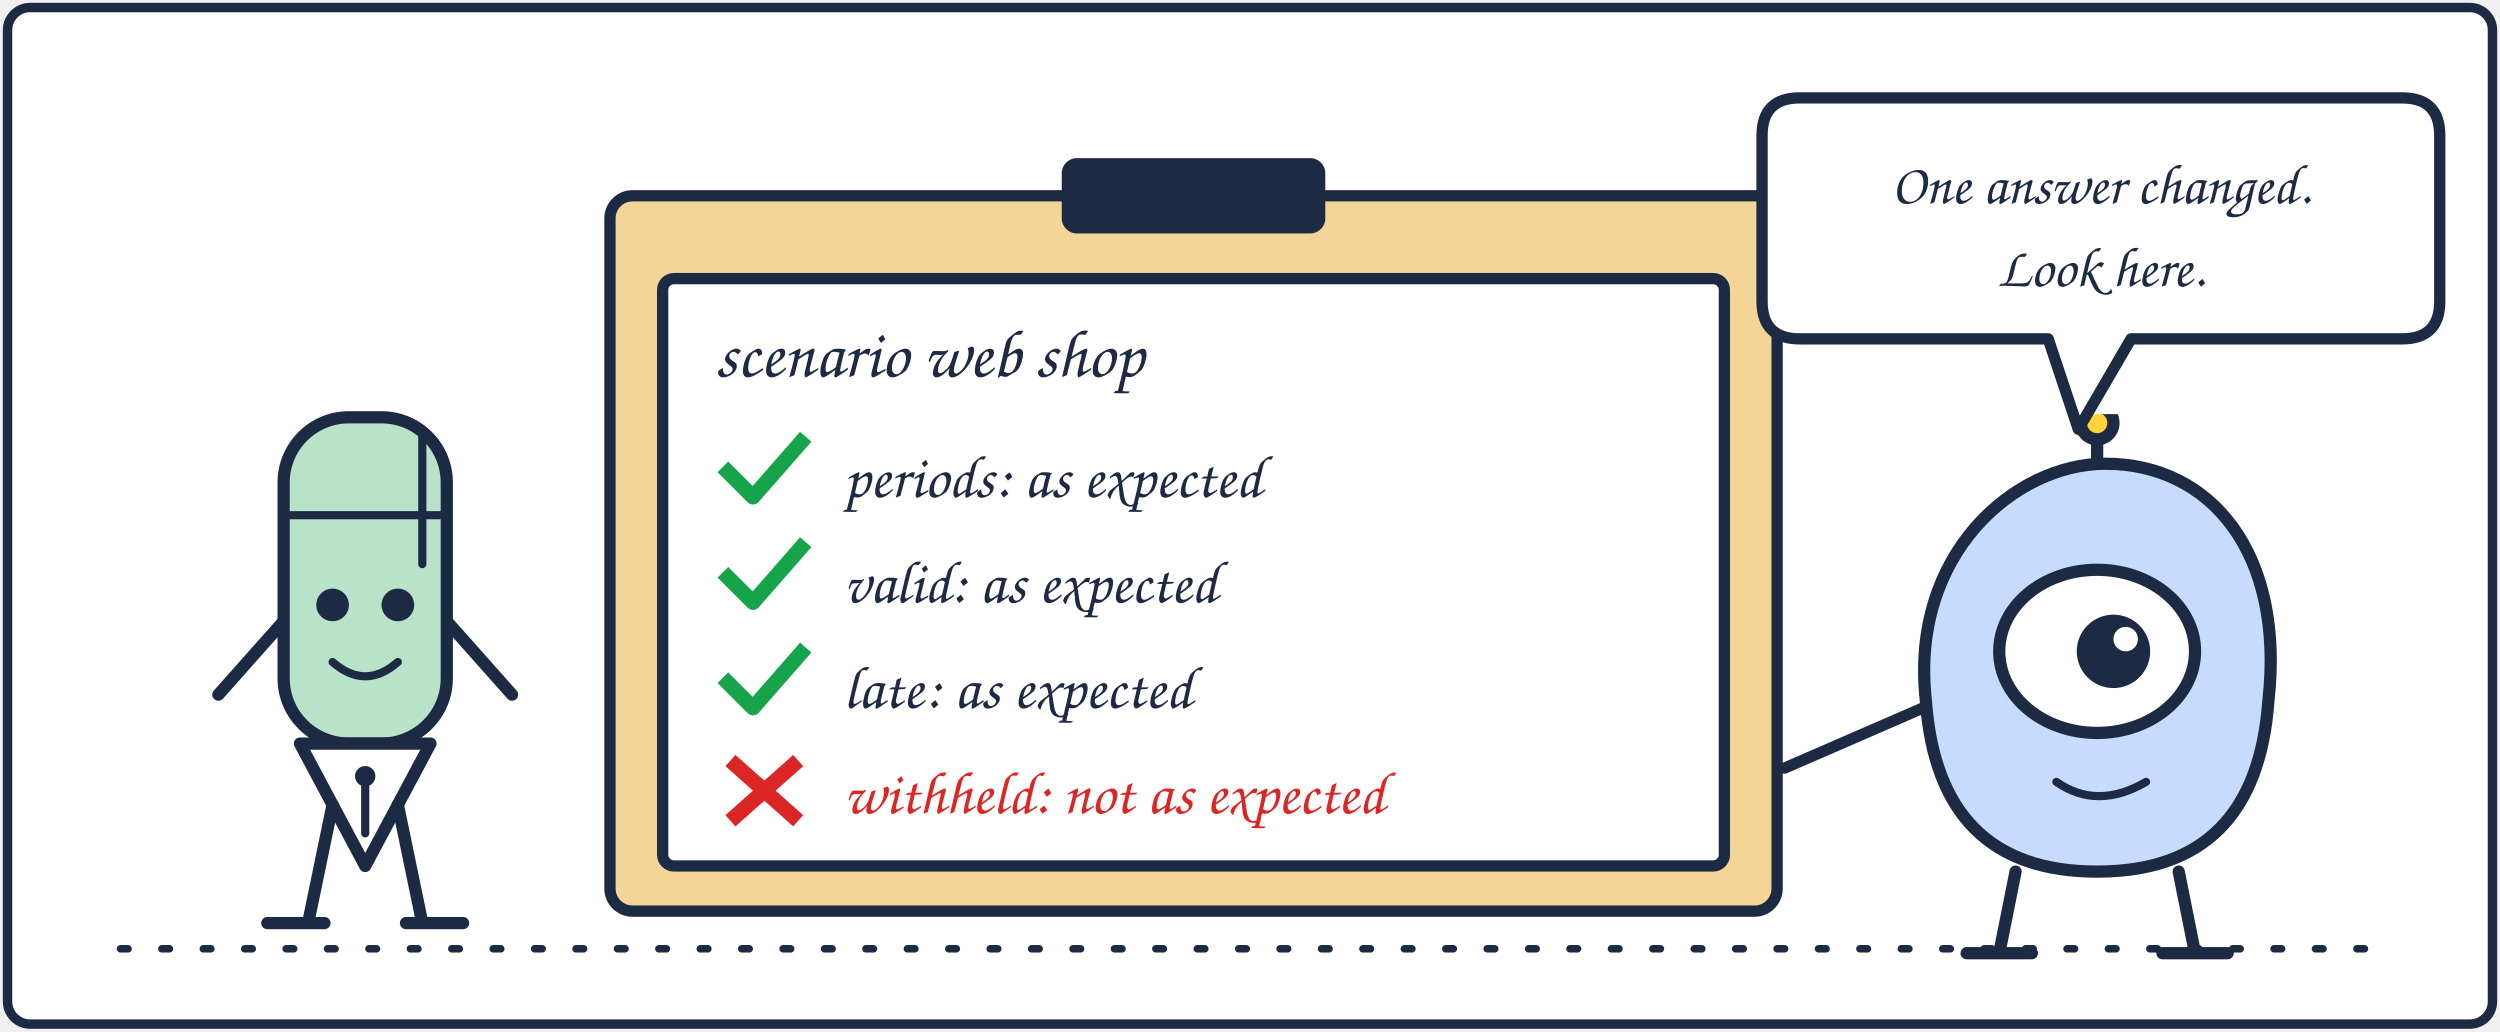
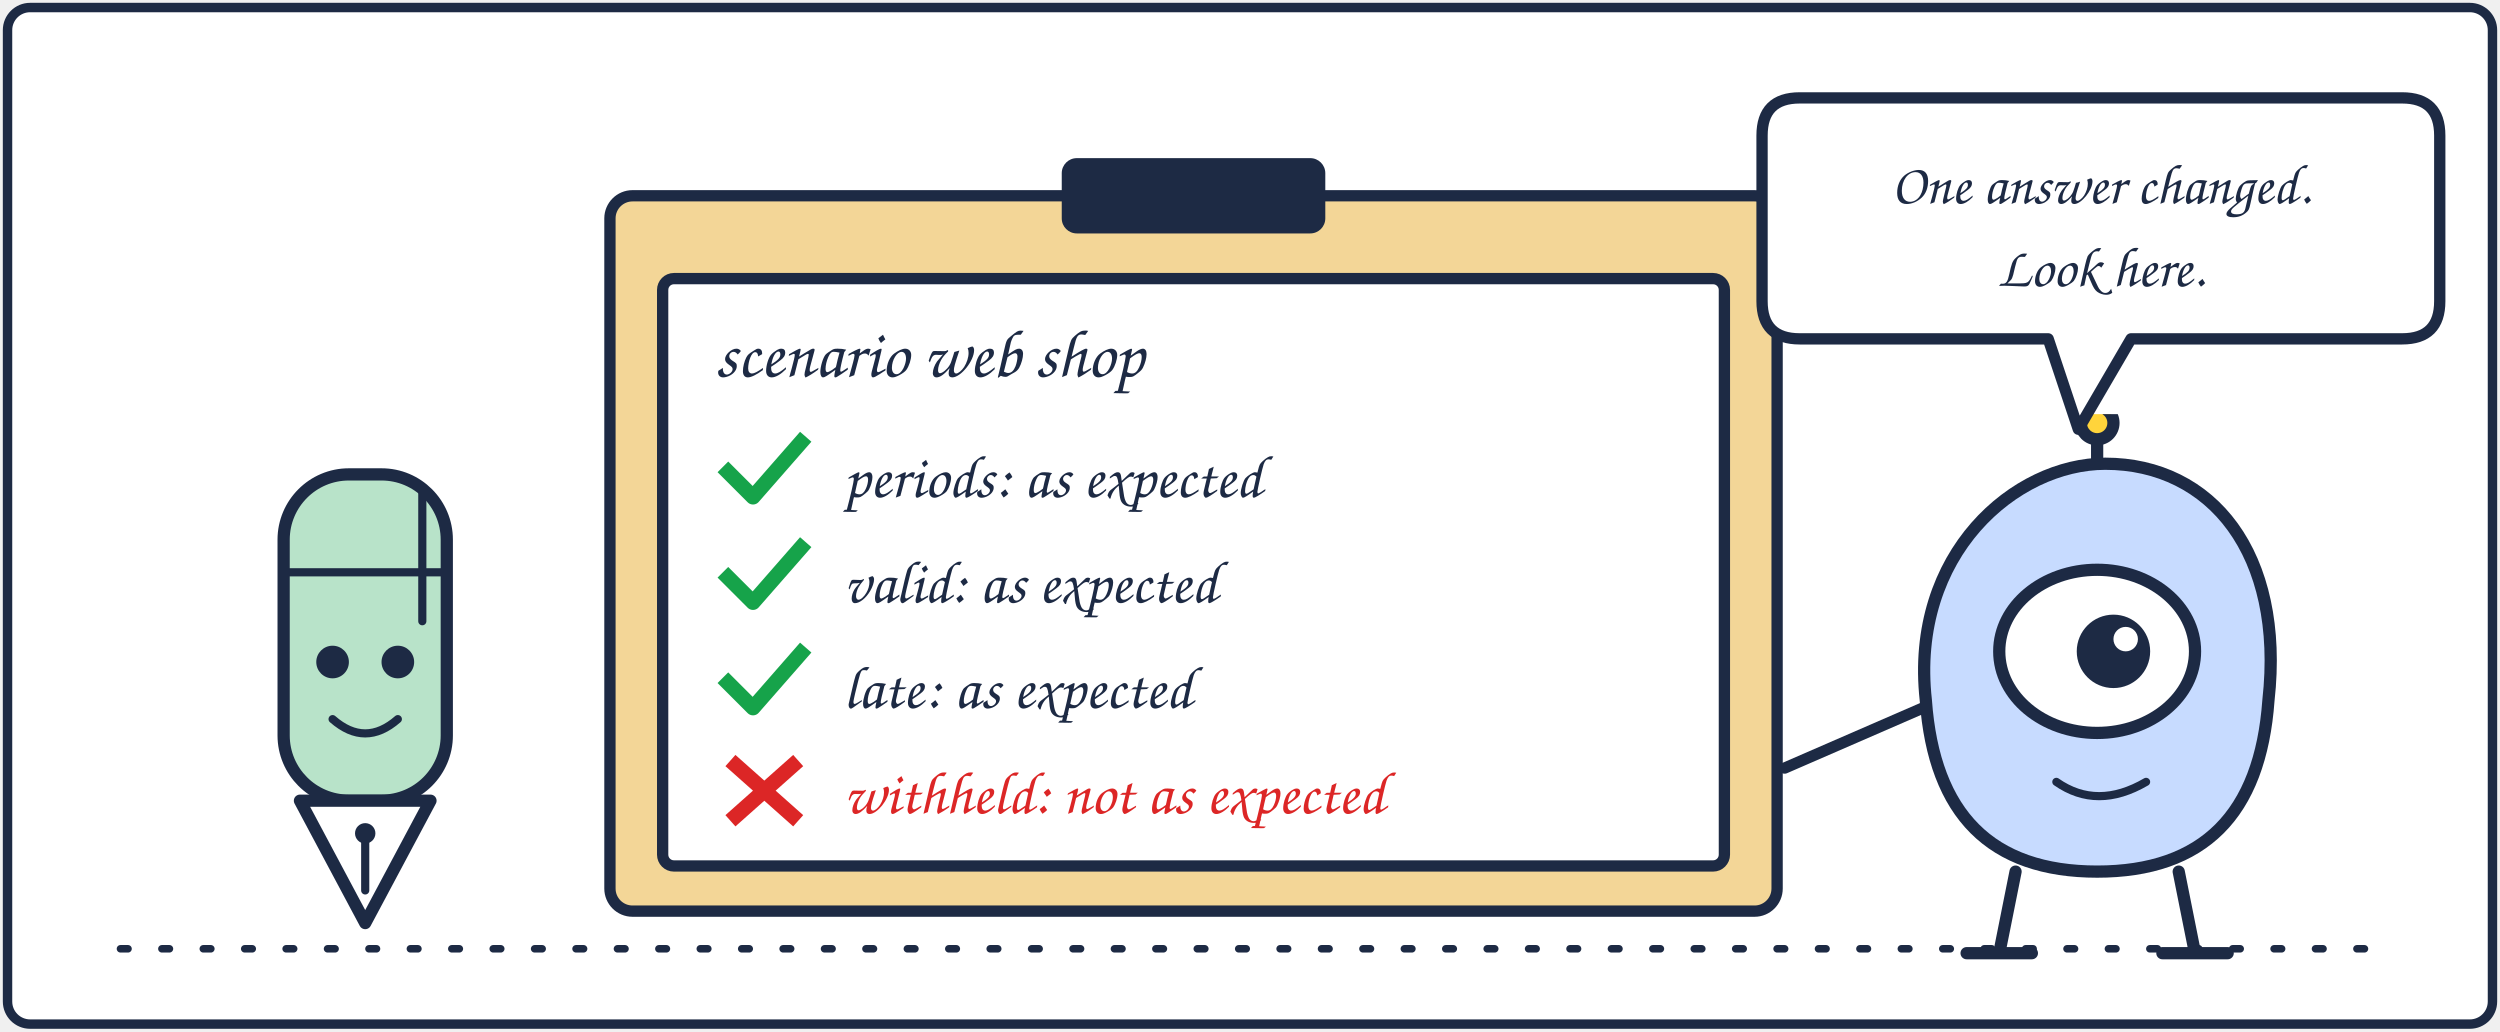
<svg xmlns="http://www.w3.org/2000/svg" viewBox="-12 -12 664 274" width="664" height="274" role="img">
  <style>
  .ln { fill: none; stroke: #1d2a44; stroke-width: 3; stroke-linecap: round; stroke-linejoin: round; }
  .thin { stroke-width: 2; }
  .inkf { fill: #1d2a44; }
  .paperf { fill: #ffffff; stroke: #1d2a44; stroke-width: 3; stroke-linejoin: round; }
  .skyf { fill: #c7dbff; stroke: #1d2a44; stroke-width: 3; stroke-linejoin: round; }
  .hif { fill: #ffd43b; stroke: #1d2a44; stroke-width: 3; stroke-linejoin: round; }
  .okl { fill: none; stroke: #16a34a; stroke-width: 4; stroke-linejoin: round; }
  .nol { fill: none; stroke: #dc2626; stroke-width: 4; stroke-linejoin: round; }
  .hand { font-family: "Patrick Hand", "Comic Neue", "Comic Sans MS", "Chalkboard SE", cursive; fill: #1d2a44; }
  .handok { font-family: "Patrick Hand", "Comic Neue", "Comic Sans MS", "Chalkboard SE", cursive; fill: #16a34a; }
  .handno { font-family: "Patrick Hand", "Comic Neue", "Comic Sans MS", "Chalkboard SE", cursive; fill: #dc2626; }
  .mono { font-family: "JetBrains Mono", Menlo, Consolas, monospace; fill: #1d2a44; }
</style>
  <defs>
    <symbol id="mind" viewBox="0 0 120 140">
      <path class="skyf" d="M18 70 C14 34 40 12 62 12 C88 12 106 34 102 70 C100 98 86 112 60 112 C34 112 20 98 18 70 Z" />
      <ellipse class="paperf" cx="60" cy="58" rx="24" ry="20" />
      <g class="blink">
        <circle class="inkf" cx="64" cy="58" r="9" />
        <circle fill="#ffffff" cx="67" cy="55" r="3" />
      </g>
      <path class="ln thin" d="M50 90 Q60 97 72 90" />
      <path class="ln" d="M40 112 L36 132 M80 112 L84 132 M28 132 L44 132 M76 132 L92 132" />
      <path class="ln" d="M60 12 L60 2" />
      <circle class="hif" cx="60" cy="2" r="4" />
    </symbol>
    <symbol id="checker" viewBox="0 0 120 140">
      <rect fill="#f3d697" stroke="#1d2a44" stroke-width="3" stroke-linejoin="round" x="28" y="30" width="64" height="82" rx="6" />
      <path class="ln thin" d="M38 48 L82 48 M38 60 L82 60 M38 72 L70 72" />
      <circle class="paperf" cx="48" cy="20" r="0" />
      <circle class="inkf" cx="50" cy="40" r="0" />
      <path class="ln" d="M44 112 L40 132 M76 112 L80 132 M32 132 L48 132 M72 132 L88 132" />
      <circle class="inkf" cx="48" cy="88" r="4" />
      <circle class="inkf" cx="72" cy="88" r="4" />
      <path class="ln thin" d="M50 102 L70 102" />
      <path class="ln" d="M44 80 L54 78 M66 78 L76 80" />
    </symbol>
    <symbol id="chatty" viewBox="0 0 140 140">
      <path class="paperf" d="M20 30 Q20 12 40 12 L100 12 Q120 12 120 30 L120 80 Q120 98 100 98 L56 98 L34 122 L38 98 Q20 98 20 80 Z" />
      <circle class="inkf" cx="52" cy="48" r="6" />
      <circle class="inkf" cx="88" cy="48" r="6" />
      <path class="ln" d="M46 70 Q70 88 94 70" />
      <path class="ln thin" d="M124 22 L134 14 M126 40 L138 40 M124 58 L134 66" />
    </symbol>
    <symbol id="quill" viewBox="0 0 120 140">
-       <path class="ln" d="M40 58 L24 76 M80 58 L96 76" />
-       <rect fill="#b8e3c9" stroke="#1d2a44" stroke-width="3" stroke-linejoin="round" x="40" y="8" width="40" height="80" rx="16" />
-       <path class="ln thin" d="M40 32 L80 32 M74 12 L74 44" />
-       <circle class="inkf" cx="52" cy="54" r="4" />
-       <circle class="inkf" cx="68" cy="54" r="4" />
-       <path class="ln thin" d="M52 68 Q60 75 68 68" />
-       <path class="paperf" d="M44 88 L76 88 L60 118 Z" />
-       <path class="ln thin" d="M60 96 L60 110" />
-       <circle class="inkf" cx="60" cy="96" r="2.5" />
-       <path class="ln" d="M52 103 L46 132 M68 103 L74 132 M36 132 L50 132 M70 132 L84 132" />
+       <g transform="translate(0 14)">
+         <rect fill="#b8e3c9" stroke="#1d2a44" stroke-width="3" stroke-linejoin="round" x="40" y="8" width="40" height="80" rx="16" />
+         <path class="ln thin" d="M40 32 L80 32 M74 12 L74 44" />
+         <circle class="inkf" cx="52" cy="54" r="4" />
+         <circle class="inkf" cx="68" cy="54" r="4" />
+         <path class="ln thin" d="M52 68 Q60 75 68 68" />
+         <path class="paperf" d="M44 88 L76 88 L60 118 Z" />
+         <path class="ln thin" d="M60 96 L60 110" />
+         <circle class="inkf" cx="60" cy="96" r="2.5" />
+       </g>
    </symbol>
  </defs>
  <rect x="-10" y="-10" width="660" height="270" rx="6" fill="#ffffff" stroke="#1d2a44" stroke-width="2.5" />
  <path class="ln thin" d="M20 240 L620 240" stroke-dasharray="2 9" />
  <use href="#quill" x="20" y="90" width="130" height="152" />
  <rect fill="#f3d697" stroke="#1d2a44" stroke-width="3" stroke-linejoin="round" x="150" y="40" width="310" height="190" rx="6" />
  <rect class="paperf" x="164" y="62" width="282" height="156" rx="3" />
  <rect class="inkf" x="270" y="30" width="70" height="20" rx="4" />
  <text class="hand" x="178" y="88" font-size="18">scenario web shop</text>
  <path class="okl" d="M180 112 L188 120 L202 104" />
  <text class="hand" x="212" y="120" font-size="16">periods: as expected</text>
  <path class="okl" d="M180 140 L188 148 L202 132" />
  <text class="hand" x="212" y="148" font-size="16">valid: as expected</text>
  <path class="okl" d="M180 168 L188 176 L202 160" />
  <text class="hand" x="212" y="176" font-size="16">late: as expected</text>
  <path class="nol" d="M182 190 L200 206 M200 190 L182 206" />
  <text class="handno" x="212" y="204" font-size="16">withheld: not as expected</text>
  <path class="ln" d="M508 172 L462 192" />
  <use href="#mind" x="480" y="98" width="130" height="152" />
  <path class="paperf" d="M466 14 L626 14 Q636 14 636 24 L636 68 Q636 78 626 78 L554 78 L540 102 L532 78 L466 78 Q456 78 456 68 L456 24 Q456 14 466 14 Z" />
  <text class="hand" x="546" y="52" font-size="18" text-anchor="middle" />
  <text class="hand" x="546" y="42" font-size="15" text-anchor="middle">One answer changed.</text>
  <text class="hand" x="546" y="64" font-size="15" text-anchor="middle">Look here.</text>
</svg>
